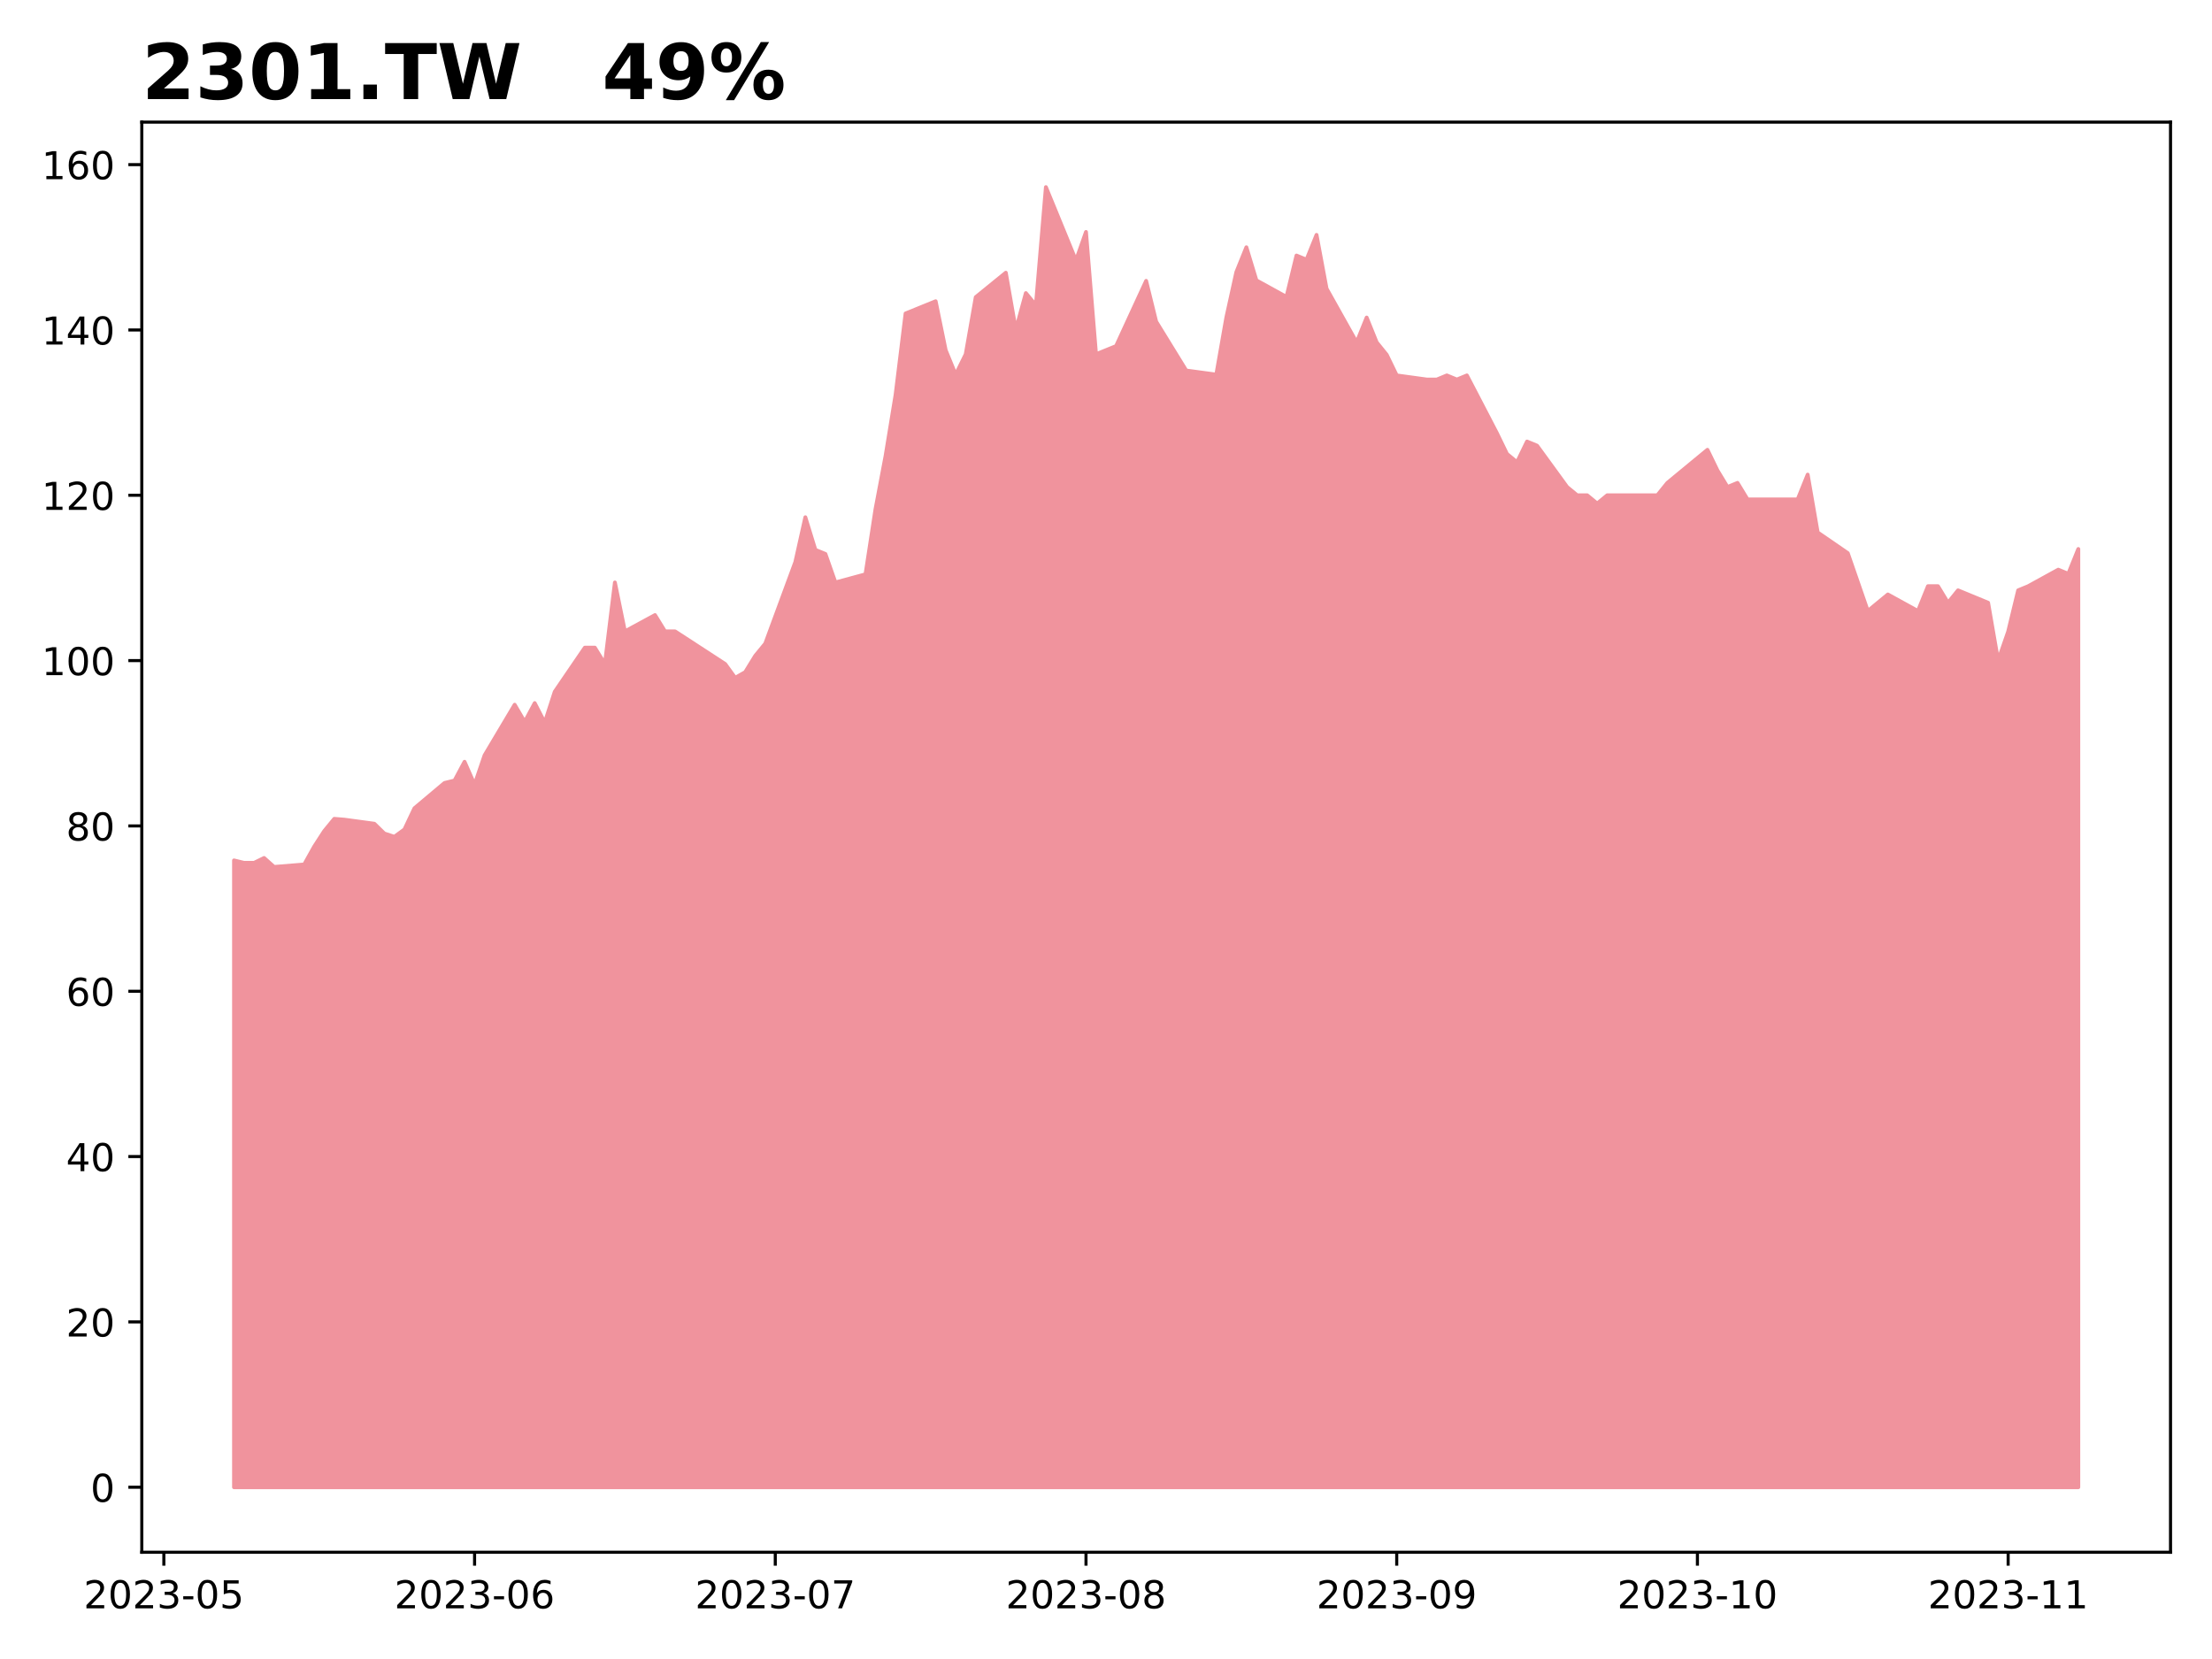
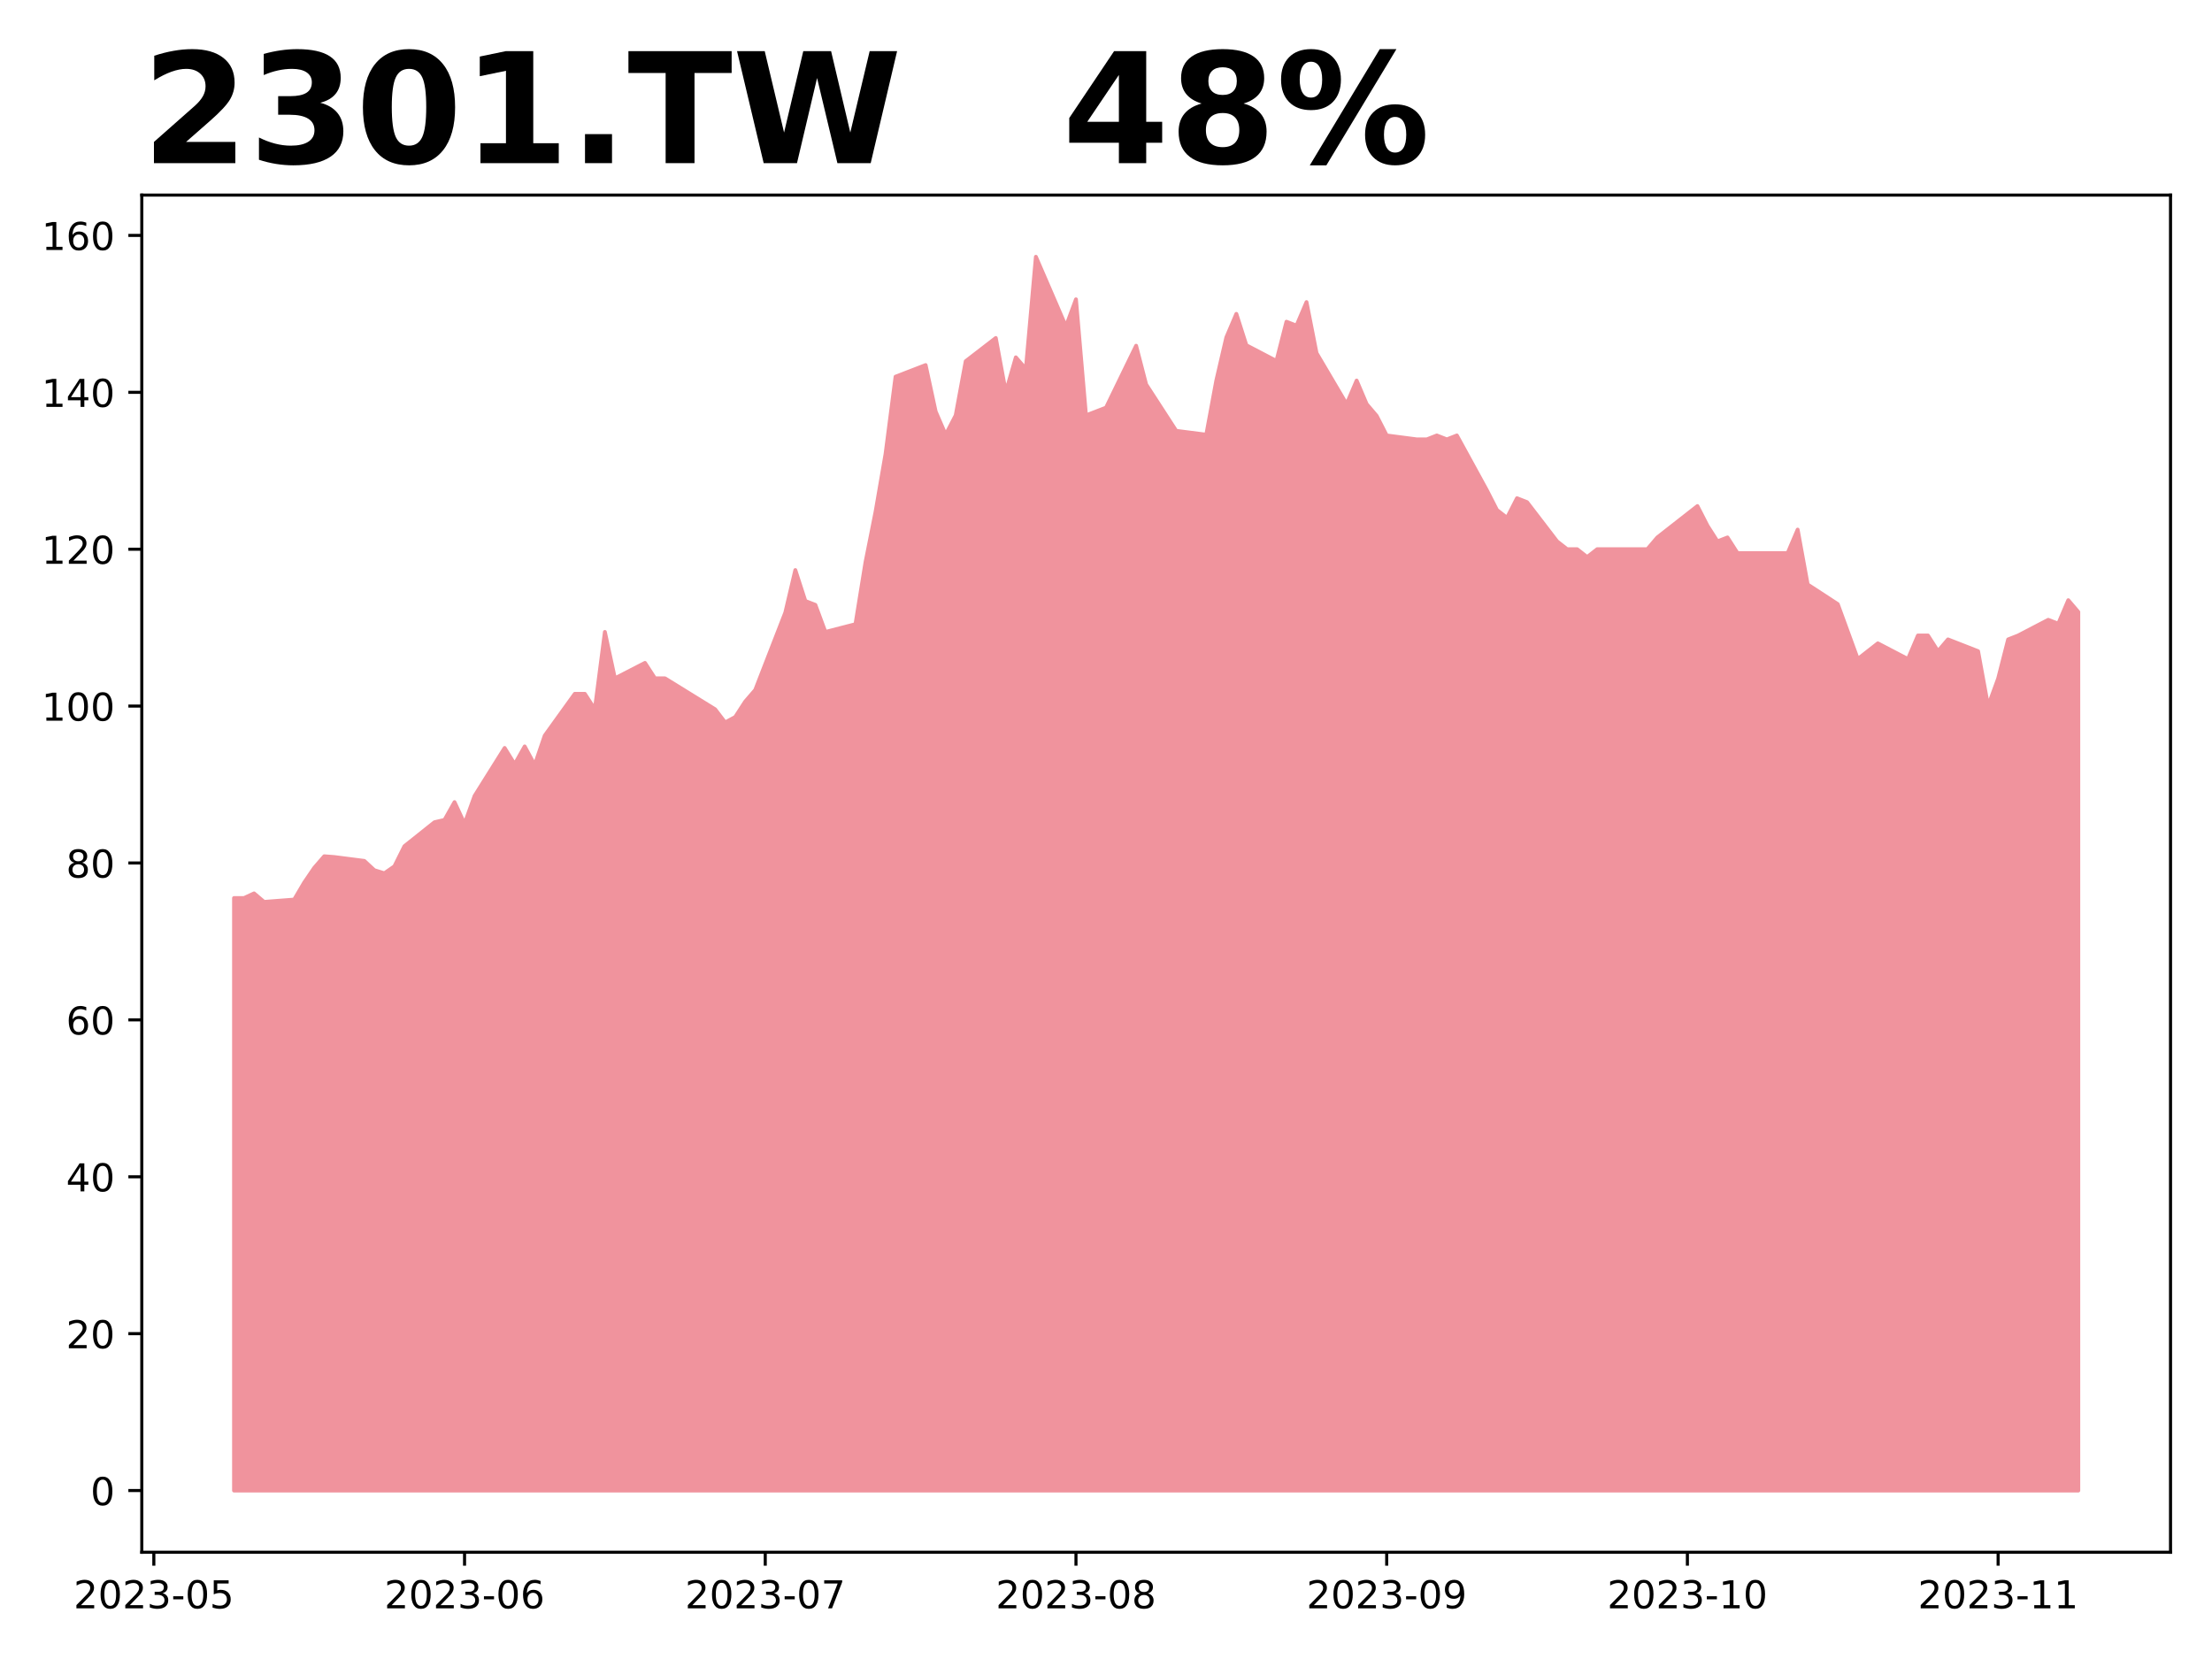
<svg xmlns="http://www.w3.org/2000/svg" xmlns:xlink="http://www.w3.org/1999/xlink" height="432pt" version="1.1" viewBox="0 0 576 432" width="576pt">
  <defs>
    <style type="text/css">
*{stroke-linecap:butt;stroke-linejoin:round;}
  </style>
  </defs>
  <g id="figure_1">
    <g id="patch_1">
      <path d="M 0 432  L 576 432  L 576 0  L 0 0  z " style="fill:#ffffff;" />
    </g>
    <g id="axes_1">
      <g id="patch_2">
-         <path d="M 36.925 404.2  L 565.2 404.2  L 565.2 31.8  L 36.925 31.8  z " style="fill:#ffffff;" />
+         <path d="M 36.925 404.2  L 565.2 404.2  L 565.2 50.8  L 36.925 50.8  z " style="fill:#ffffff;" />
      </g>
      <g id="PolyCollection_1">
        <defs>
-           <path d="M 60.938 -44.727  L 60.938 -207.951  L 63.548 -207.314  L 66.158 -207.314  L 68.768 -208.588  L 71.378 -206.253  L 79.208 -206.889  L 81.818 -211.559  L 84.428 -215.592  L 87.038 -218.776  L 89.648 -218.563  L 97.478 -217.502  L 100.088 -214.955  L 102.698 -214.106  L 105.308 -216.016  L 107.918 -221.535  L 115.749 -228.115  L 118.359 -228.752  L 120.969 -233.634  L 123.579 -227.69  L 126.189 -235.332  L 134.019 -248.491  L 136.629 -244.034  L 139.239 -248.916  L 141.849 -243.822  L 144.459 -251.887  L 152.289 -263.349  L 154.899 -263.349  L 157.51 -259.104  L 160.12 -280.329  L 162.73 -267.594  L 170.56 -271.839  L 173.17 -267.594  L 175.78 -267.594  L 188.83 -259.104  L 191.44 -255.496  L 194.05 -256.981  L 196.66 -261.227  L 199.27 -264.41  L 207.101 -285.636  L 209.711 -297.31  L 212.321 -288.82  L 214.931 -287.758  L 217.541 -280.329  L 225.371 -282.452  L 227.981 -299.432  L 230.591 -313.229  L 233.201 -329.148  L 235.811 -350.373  L 243.641 -353.557  L 246.251 -340.822  L 248.861 -334.454  L 251.471 -339.761  L 254.082 -354.618  L 261.912 -360.986  L 264.522 -346.128  L 267.132 -355.68  L 269.742 -352.496  L 272.352 -383.273  L 280.182 -364.17  L 282.792 -371.599  L 285.402 -339.761  L 290.622 -341.883  L 298.452 -358.863  L 301.062 -348.251  L 303.673 -344.006  L 306.283 -339.761  L 308.893 -335.516  L 316.723 -334.454  L 319.333 -349.312  L 321.943 -361.151  L 324.553 -367.609  L 327.163 -358.998  L 334.993 -354.693  L 337.603 -365.456  L 340.213 -364.38  L 342.823 -370.837  L 345.433 -356.846  L 353.264 -342.854  L 355.874 -349.312  L 358.484 -342.854  L 361.094 -339.626  L 363.704 -334.244  L 371.534 -333.168  L 374.144 -333.168  L 376.754 -334.244  L 379.364 -333.168  L 381.974 -334.244  L 389.804 -319.176  L 392.414 -313.795  L 395.024 -311.643  L 397.635 -317.024  L 400.245 -315.948  L 408.075 -305.185  L 410.685 -303.032  L 413.295 -303.032  L 415.905 -300.88  L 418.515 -303.032  L 426.345 -303.032  L 428.955 -303.032  L 431.565 -303.032  L 434.175 -306.261  L 444.615 -314.871  L 447.226 -309.49  L 449.836 -305.185  L 452.446 -306.261  L 455.056 -301.956  L 468.106 -301.956  L 470.716 -308.414  L 473.326 -293.346  L 481.156 -287.965  L 483.766 -280.431  L 486.376 -272.897  L 488.986 -275.049  L 491.596 -277.202  L 499.427 -272.897  L 502.037 -279.354  L 504.647 -279.354  L 507.257 -275.049  L 509.867 -278.278  L 517.697 -275.049  L 520.307 -259.982  L 522.917 -267.515  L 525.527 -278.278  L 528.137 -279.354  L 535.967 -283.659  L 538.577 -282.583  L 541.188 -289.041  L 541.188 -44.727  L 541.188 -44.727  L 538.577 -44.727  L 535.967 -44.727  L 528.137 -44.727  L 525.527 -44.727  L 522.917 -44.727  L 520.307 -44.727  L 517.697 -44.727  L 509.867 -44.727  L 507.257 -44.727  L 504.647 -44.727  L 502.037 -44.727  L 499.427 -44.727  L 491.596 -44.727  L 488.986 -44.727  L 486.376 -44.727  L 483.766 -44.727  L 481.156 -44.727  L 473.326 -44.727  L 470.716 -44.727  L 468.106 -44.727  L 455.056 -44.727  L 452.446 -44.727  L 449.836 -44.727  L 447.226 -44.727  L 444.615 -44.727  L 434.175 -44.727  L 431.565 -44.727  L 428.955 -44.727  L 426.345 -44.727  L 418.515 -44.727  L 415.905 -44.727  L 413.295 -44.727  L 410.685 -44.727  L 408.075 -44.727  L 400.245 -44.727  L 397.635 -44.727  L 395.024 -44.727  L 392.414 -44.727  L 389.804 -44.727  L 381.974 -44.727  L 379.364 -44.727  L 376.754 -44.727  L 374.144 -44.727  L 371.534 -44.727  L 363.704 -44.727  L 361.094 -44.727  L 358.484 -44.727  L 355.874 -44.727  L 353.264 -44.727  L 345.433 -44.727  L 342.823 -44.727  L 340.213 -44.727  L 337.603 -44.727  L 334.993 -44.727  L 327.163 -44.727  L 324.553 -44.727  L 321.943 -44.727  L 319.333 -44.727  L 316.723 -44.727  L 308.893 -44.727  L 306.283 -44.727  L 303.673 -44.727  L 301.062 -44.727  L 298.452 -44.727  L 290.622 -44.727  L 285.402 -44.727  L 282.792 -44.727  L 280.182 -44.727  L 272.352 -44.727  L 269.742 -44.727  L 267.132 -44.727  L 264.522 -44.727  L 261.912 -44.727  L 254.082 -44.727  L 251.471 -44.727  L 248.861 -44.727  L 246.251 -44.727  L 243.641 -44.727  L 235.811 -44.727  L 233.201 -44.727  L 230.591 -44.727  L 227.981 -44.727  L 225.371 -44.727  L 217.541 -44.727  L 214.931 -44.727  L 212.321 -44.727  L 209.711 -44.727  L 207.101 -44.727  L 199.27 -44.727  L 196.66 -44.727  L 194.05 -44.727  L 191.44 -44.727  L 188.83 -44.727  L 175.78 -44.727  L 173.17 -44.727  L 170.56 -44.727  L 162.73 -44.727  L 160.12 -44.727  L 157.51 -44.727  L 154.899 -44.727  L 152.289 -44.727  L 144.459 -44.727  L 141.849 -44.727  L 139.239 -44.727  L 136.629 -44.727  L 134.019 -44.727  L 126.189 -44.727  L 123.579 -44.727  L 120.969 -44.727  L 118.359 -44.727  L 115.749 -44.727  L 107.918 -44.727  L 105.308 -44.727  L 102.698 -44.727  L 100.088 -44.727  L 97.478 -44.727  L 89.648 -44.727  L 87.038 -44.727  L 84.428 -44.727  L 81.818 -44.727  L 79.208 -44.727  L 71.378 -44.727  L 68.768 -44.727  L 66.158 -44.727  L 63.548 -44.727  L 60.938 -44.727  z " id="m96071a8914" style="stroke:#f0939d;" />
+           <path d="M 60.938 -43.864  L 60.938 -198.155  L 63.548 -198.155  L 66.158 -199.364  L 68.768 -197.148  L 76.598 -197.752  L 79.208 -202.184  L 81.818 -206.011  L 84.428 -209.032  L 87.038 -208.831  L 94.868 -207.824  L 97.478 -205.406  L 100.088 -204.601  L 102.698 -206.414  L 105.308 -211.651  L 113.139 -217.895  L 115.749 -218.499  L 118.359 -223.132  L 120.969 -217.492  L 123.579 -224.743  L 131.409 -237.232  L 134.019 -233.002  L 136.629 -237.634  L 139.239 -232.8  L 141.849 -240.454  L 149.679 -251.331  L 152.289 -251.331  L 154.899 -247.303  L 157.51 -267.445  L 160.12 -255.36  L 167.95 -259.388  L 170.56 -255.36  L 173.17 -255.36  L 186.22 -247.303  L 188.83 -243.879  L 191.44 -245.289  L 194.05 -249.317  L 196.66 -252.338  L 204.49 -272.481  L 207.101 -283.559  L 209.711 -275.502  L 212.321 -274.495  L 214.931 -267.445  L 222.761 -269.46  L 225.371 -285.574  L 227.981 -298.666  L 230.591 -313.773  L 233.201 -333.915  L 241.031 -336.937  L 243.641 -324.851  L 246.251 -318.809  L 248.861 -323.844  L 251.471 -337.944  L 259.302 -343.987  L 261.912 -329.887  L 264.522 -338.951  L 267.132 -335.93  L 269.742 -365.136  L 277.572 -347.008  L 280.182 -354.058  L 282.792 -323.844  L 288.012 -325.859  L 295.842 -341.972  L 298.452 -331.901  L 301.062 -327.873  L 303.673 -323.844  L 306.283 -319.816  L 314.113 -318.809  L 316.723 -332.908  L 319.333 -344.143  L 321.943 -350.271  L 324.553 -342.101  L 332.383 -338.015  L 334.993 -348.229  L 337.603 -347.207  L 340.213 -353.336  L 342.823 -340.058  L 350.654 -326.78  L 353.264 -332.908  L 355.874 -326.78  L 358.484 -323.716  L 361.094 -318.609  L 368.924 -317.588  L 371.534 -317.588  L 374.144 -318.609  L 376.754 -317.588  L 379.364 -318.609  L 387.194 -304.31  L 389.804 -299.204  L 392.414 -297.161  L 395.024 -302.268  L 397.635 -301.246  L 405.465 -291.033  L 408.075 -288.99  L 410.685 -288.99  L 413.295 -286.947  L 415.905 -288.99  L 423.735 -288.99  L 426.345 -288.99  L 428.955 -288.99  L 431.565 -292.054  L 442.005 -300.225  L 444.615 -295.118  L 447.226 -291.033  L 449.836 -292.054  L 452.446 -287.969  L 465.496 -287.969  L 468.106 -294.097  L 470.716 -279.798  L 478.546 -274.691  L 481.156 -267.541  L 483.766 -260.392  L 486.376 -262.435  L 488.986 -264.477  L 496.817 -260.392  L 499.427 -266.52  L 502.037 -266.52  L 504.647 -262.435  L 507.257 -265.499  L 515.087 -262.435  L 517.697 -248.136  L 520.307 -255.285  L 522.917 -265.499  L 525.527 -266.52  L 533.357 -270.605  L 535.967 -269.584  L 538.577 -275.712  L 541.188 -272.648  L 541.188 -43.864  L 541.188 -43.864  L 538.577 -43.864  L 535.967 -43.864  L 533.357 -43.864  L 525.527 -43.864  L 522.917 -43.864  L 520.307 -43.864  L 517.697 -43.864  L 515.087 -43.864  L 507.257 -43.864  L 504.647 -43.864  L 502.037 -43.864  L 499.427 -43.864  L 496.817 -43.864  L 488.986 -43.864  L 486.376 -43.864  L 483.766 -43.864  L 481.156 -43.864  L 478.546 -43.864  L 470.716 -43.864  L 468.106 -43.864  L 465.496 -43.864  L 452.446 -43.864  L 449.836 -43.864  L 447.226 -43.864  L 444.615 -43.864  L 442.005 -43.864  L 431.565 -43.864  L 428.955 -43.864  L 426.345 -43.864  L 423.735 -43.864  L 415.905 -43.864  L 413.295 -43.864  L 410.685 -43.864  L 408.075 -43.864  L 405.465 -43.864  L 397.635 -43.864  L 395.024 -43.864  L 392.414 -43.864  L 389.804 -43.864  L 387.194 -43.864  L 379.364 -43.864  L 376.754 -43.864  L 374.144 -43.864  L 371.534 -43.864  L 368.924 -43.864  L 361.094 -43.864  L 358.484 -43.864  L 355.874 -43.864  L 353.264 -43.864  L 350.654 -43.864  L 342.823 -43.864  L 340.213 -43.864  L 337.603 -43.864  L 334.993 -43.864  L 332.383 -43.864  L 324.553 -43.864  L 321.943 -43.864  L 319.333 -43.864  L 316.723 -43.864  L 314.113 -43.864  L 306.283 -43.864  L 303.673 -43.864  L 301.062 -43.864  L 298.452 -43.864  L 295.842 -43.864  L 288.012 -43.864  L 282.792 -43.864  L 280.182 -43.864  L 277.572 -43.864  L 269.742 -43.864  L 267.132 -43.864  L 264.522 -43.864  L 261.912 -43.864  L 259.302 -43.864  L 251.471 -43.864  L 248.861 -43.864  L 246.251 -43.864  L 243.641 -43.864  L 241.031 -43.864  L 233.201 -43.864  L 230.591 -43.864  L 227.981 -43.864  L 225.371 -43.864  L 222.761 -43.864  L 214.931 -43.864  L 212.321 -43.864  L 209.711 -43.864  L 207.101 -43.864  L 204.49 -43.864  L 196.66 -43.864  L 194.05 -43.864  L 191.44 -43.864  L 188.83 -43.864  L 186.22 -43.864  L 173.17 -43.864  L 170.56 -43.864  L 167.95 -43.864  L 160.12 -43.864  L 157.51 -43.864  L 154.899 -43.864  L 152.289 -43.864  L 149.679 -43.864  L 141.849 -43.864  L 139.239 -43.864  L 136.629 -43.864  L 134.019 -43.864  L 131.409 -43.864  L 123.579 -43.864  L 120.969 -43.864  L 118.359 -43.864  L 115.749 -43.864  L 113.139 -43.864  L 105.308 -43.864  L 102.698 -43.864  L 100.088 -43.864  L 97.478 -43.864  L 94.868 -43.864  L 87.038 -43.864  L 84.428 -43.864  L 81.818 -43.864  L 79.208 -43.864  L 76.598 -43.864  L 68.768 -43.864  L 66.158 -43.864  L 63.548 -43.864  L 60.938 -43.864  z " id="m3dbd0bac08" style="stroke:#f0939d;" />
        </defs>
-         <g clip-path="url(#pb9f2e8c1b8)">
-           <use style="fill:#f0939d;stroke:#f0939d;" x="0" xlink:href="#m96071a8914" y="432" />
+         <g clip-path="url(#paa23aa091a)">
+           <use style="fill:#f0939d;stroke:#f0939d;" x="0" xlink:href="#m3dbd0bac08" y="432" />
        </g>
      </g>
      <g id="matplotlib.axis_1">
        <g id="xtick_1">
          <g id="line2d_1">
            <defs>
-               <path d="M 0 0  L 0 3.5  " id="md12494814a" style="stroke:#000000;stroke-width:0.8;" />
-             </defs>
-             <g>
-               <use style="stroke:#000000;stroke-width:0.8;" x="42.667" xlink:href="#md12494814a" y="404.2" />
+               <path d="M 0 0  L 0 3.5  " id="m2a87cc7921" style="stroke:#000000;stroke-width:0.8;" />
+             </defs>
+             <g>
+               <use style="stroke:#000000;stroke-width:0.8;" x="40.057" xlink:href="#m2a87cc7921" y="404.2" />
            </g>
          </g>
          <g id="text_1">
            <defs>
              <path d="M 19.188 8.297  L 53.609 8.297  L 53.609 0  L 7.328 0  L 7.328 8.297  Q 12.938 14.109 22.625 23.891  Q 32.328 33.688 34.812 36.531  Q 39.547 41.844 41.422 45.531  Q 43.312 49.219 43.312 52.781  Q 43.312 58.594 39.234 62.25  Q 35.156 65.922 28.609 65.922  Q 23.969 65.922 18.812 64.312  Q 13.672 62.703 7.812 59.422  L 7.812 69.391  Q 13.766 71.781 18.938 73  Q 24.125 74.219 28.422 74.219  Q 39.75 74.219 46.484 68.547  Q 53.219 62.891 53.219 53.422  Q 53.219 48.922 51.531 44.891  Q 49.859 40.875 45.406 35.406  Q 44.188 33.984 37.641 27.219  Q 31.109 20.453 19.188 8.297  z " id="DejaVuSans-50" />
              <path d="M 31.781 66.406  Q 24.172 66.406 20.328 58.906  Q 16.5 51.422 16.5 36.375  Q 16.5 21.391 20.328 13.891  Q 24.172 6.391 31.781 6.391  Q 39.453 6.391 43.281 13.891  Q 47.125 21.391 47.125 36.375  Q 47.125 51.422 43.281 58.906  Q 39.453 66.406 31.781 66.406  z M 31.781 74.219  Q 44.047 74.219 50.516 64.516  Q 56.984 54.828 56.984 36.375  Q 56.984 17.969 50.516 8.266  Q 44.047 -1.422 31.781 -1.422  Q 19.531 -1.422 13.062 8.266  Q 6.594 17.969 6.594 36.375  Q 6.594 54.828 13.062 64.516  Q 19.531 74.219 31.781 74.219  z " id="DejaVuSans-48" />
              <path d="M 40.578 39.312  Q 47.656 37.797 51.625 33  Q 55.609 28.219 55.609 21.188  Q 55.609 10.406 48.188 4.484  Q 40.766 -1.422 27.094 -1.422  Q 22.516 -1.422 17.656 -0.516  Q 12.797 0.391 7.625 2.203  L 7.625 11.719  Q 11.719 9.328 16.594 8.109  Q 21.484 6.891 26.812 6.891  Q 36.078 6.891 40.938 10.547  Q 45.797 14.203 45.797 21.188  Q 45.797 27.641 41.281 31.266  Q 36.766 34.906 28.719 34.906  L 20.219 34.906  L 20.219 43.016  L 29.109 43.016  Q 36.375 43.016 40.234 45.922  Q 44.094 48.828 44.094 54.297  Q 44.094 59.906 40.109 62.906  Q 36.141 65.922 28.719 65.922  Q 24.656 65.922 20.016 65.031  Q 15.375 64.156 9.812 62.312  L 9.812 71.094  Q 15.438 72.656 20.344 73.438  Q 25.25 74.219 29.594 74.219  Q 40.828 74.219 47.359 69.109  Q 53.906 64.016 53.906 55.328  Q 53.906 49.266 50.438 45.094  Q 46.969 40.922 40.578 39.312  z " id="DejaVuSans-51" />
              <path d="M 4.891 31.391  L 31.203 31.391  L 31.203 23.391  L 4.891 23.391  z " id="DejaVuSans-45" />
              <path d="M 10.797 72.906  L 49.516 72.906  L 49.516 64.594  L 19.828 64.594  L 19.828 46.734  Q 21.969 47.469 24.109 47.828  Q 26.266 48.188 28.422 48.188  Q 40.625 48.188 47.75 41.5  Q 54.891 34.812 54.891 23.391  Q 54.891 11.625 47.562 5.094  Q 40.234 -1.422 26.906 -1.422  Q 22.312 -1.422 17.547 -0.641  Q 12.797 0.141 7.719 1.703  L 7.719 11.625  Q 12.109 9.234 16.797 8.062  Q 21.484 6.891 26.703 6.891  Q 35.156 6.891 40.078 11.328  Q 45.016 15.766 45.016 23.391  Q 45.016 31 40.078 35.438  Q 35.156 39.891 26.703 39.891  Q 22.75 39.891 18.812 39.016  Q 14.891 38.141 10.797 36.281  z " id="DejaVuSans-53" />
            </defs>
-             <g transform="translate(21.77571 418.7984)scale(0.1 -0.1)">
+             <g transform="translate(19.16566 418.7984)scale(0.1 -0.1)">
              <use xlink:href="#DejaVuSans-50" />
              <use x="63.623" xlink:href="#DejaVuSans-48" />
              <use x="127.246" xlink:href="#DejaVuSans-50" />
              <use x="190.869" xlink:href="#DejaVuSans-51" />
              <use x="254.492" xlink:href="#DejaVuSans-45" />
              <use x="290.576" xlink:href="#DejaVuSans-48" />
              <use x="354.199" xlink:href="#DejaVuSans-53" />
            </g>
          </g>
        </g>
        <g id="xtick_2">
          <g id="line2d_2">
            <g>
-               <use style="stroke:#000000;stroke-width:0.8;" x="123.579" xlink:href="#md12494814a" y="404.2" />
+               <use style="stroke:#000000;stroke-width:0.8;" x="120.969" xlink:href="#m2a87cc7921" y="404.2" />
            </g>
          </g>
          <g id="text_2">
            <defs>
              <path d="M 33.016 40.375  Q 26.375 40.375 22.484 35.828  Q 18.609 31.297 18.609 23.391  Q 18.609 15.531 22.484 10.953  Q 26.375 6.391 33.016 6.391  Q 39.656 6.391 43.531 10.953  Q 47.406 15.531 47.406 23.391  Q 47.406 31.297 43.531 35.828  Q 39.656 40.375 33.016 40.375  z M 52.594 71.297  L 52.594 62.312  Q 48.875 64.062 45.094 64.984  Q 41.312 65.922 37.594 65.922  Q 27.828 65.922 22.672 59.328  Q 17.531 52.734 16.797 39.406  Q 19.672 43.656 24.016 45.922  Q 28.375 48.188 33.594 48.188  Q 44.578 48.188 50.953 41.516  Q 57.328 34.859 57.328 23.391  Q 57.328 12.156 50.688 5.359  Q 44.047 -1.422 33.016 -1.422  Q 20.359 -1.422 13.672 8.266  Q 6.984 17.969 6.984 36.375  Q 6.984 53.656 15.188 63.938  Q 23.391 74.219 37.203 74.219  Q 40.922 74.219 44.703 73.484  Q 48.484 72.75 52.594 71.297  z " id="DejaVuSans-54" />
            </defs>
-             <g transform="translate(102.6874 418.7984)scale(0.1 -0.1)">
+             <g transform="translate(100.0773 418.7984)scale(0.1 -0.1)">
              <use xlink:href="#DejaVuSans-50" />
              <use x="63.623" xlink:href="#DejaVuSans-48" />
              <use x="127.246" xlink:href="#DejaVuSans-50" />
              <use x="190.869" xlink:href="#DejaVuSans-51" />
              <use x="254.492" xlink:href="#DejaVuSans-45" />
              <use x="290.576" xlink:href="#DejaVuSans-48" />
              <use x="354.199" xlink:href="#DejaVuSans-54" />
            </g>
          </g>
        </g>
        <g id="xtick_3">
          <g id="line2d_3">
            <g>
-               <use style="stroke:#000000;stroke-width:0.8;" x="201.88" xlink:href="#md12494814a" y="404.2" />
+               <use style="stroke:#000000;stroke-width:0.8;" x="199.27" xlink:href="#m2a87cc7921" y="404.2" />
            </g>
          </g>
          <g id="text_3">
            <defs>
              <path d="M 8.203 72.906  L 55.078 72.906  L 55.078 68.703  L 28.609 0  L 18.312 0  L 43.219 64.594  L 8.203 64.594  z " id="DejaVuSans-55" />
            </defs>
-             <g transform="translate(180.989 418.7984)scale(0.1 -0.1)">
+             <g transform="translate(178.379 418.7984)scale(0.1 -0.1)">
              <use xlink:href="#DejaVuSans-50" />
              <use x="63.623" xlink:href="#DejaVuSans-48" />
              <use x="127.246" xlink:href="#DejaVuSans-50" />
              <use x="190.869" xlink:href="#DejaVuSans-51" />
              <use x="254.492" xlink:href="#DejaVuSans-45" />
              <use x="290.576" xlink:href="#DejaVuSans-48" />
              <use x="354.199" xlink:href="#DejaVuSans-55" />
            </g>
          </g>
        </g>
        <g id="xtick_4">
          <g id="line2d_4">
            <g>
-               <use style="stroke:#000000;stroke-width:0.8;" x="282.792" xlink:href="#md12494814a" y="404.2" />
+               <use style="stroke:#000000;stroke-width:0.8;" x="280.182" xlink:href="#m2a87cc7921" y="404.2" />
            </g>
          </g>
          <g id="text_4">
            <defs>
              <path d="M 31.781 34.625  Q 24.75 34.625 20.719 30.859  Q 16.703 27.094 16.703 20.516  Q 16.703 13.922 20.719 10.156  Q 24.75 6.391 31.781 6.391  Q 38.812 6.391 42.859 10.172  Q 46.922 13.969 46.922 20.516  Q 46.922 27.094 42.891 30.859  Q 38.875 34.625 31.781 34.625  z M 21.922 38.812  Q 15.578 40.375 12.031 44.719  Q 8.5 49.078 8.5 55.328  Q 8.5 64.062 14.719 69.141  Q 20.953 74.219 31.781 74.219  Q 42.672 74.219 48.875 69.141  Q 55.078 64.062 55.078 55.328  Q 55.078 49.078 51.531 44.719  Q 48 40.375 41.703 38.812  Q 48.828 37.156 52.797 32.312  Q 56.781 27.484 56.781 20.516  Q 56.781 9.906 50.312 4.234  Q 43.844 -1.422 31.781 -1.422  Q 19.734 -1.422 13.25 4.234  Q 6.781 9.906 6.781 20.516  Q 6.781 27.484 10.781 32.312  Q 14.797 37.156 21.922 38.812  z M 18.312 54.391  Q 18.312 48.734 21.844 45.562  Q 25.391 42.391 31.781 42.391  Q 38.141 42.391 41.719 45.562  Q 45.312 48.734 45.312 54.391  Q 45.312 60.062 41.719 63.234  Q 38.141 66.406 31.781 66.406  Q 25.391 66.406 21.844 63.234  Q 18.312 60.062 18.312 54.391  z " id="DejaVuSans-56" />
            </defs>
-             <g transform="translate(261.9007 418.7984)scale(0.1 -0.1)">
+             <g transform="translate(259.2907 418.7984)scale(0.1 -0.1)">
              <use xlink:href="#DejaVuSans-50" />
              <use x="63.623" xlink:href="#DejaVuSans-48" />
              <use x="127.246" xlink:href="#DejaVuSans-50" />
              <use x="190.869" xlink:href="#DejaVuSans-51" />
              <use x="254.492" xlink:href="#DejaVuSans-45" />
              <use x="290.576" xlink:href="#DejaVuSans-48" />
              <use x="354.199" xlink:href="#DejaVuSans-56" />
            </g>
          </g>
        </g>
        <g id="xtick_5">
          <g id="line2d_5">
            <g>
-               <use style="stroke:#000000;stroke-width:0.8;" x="363.704" xlink:href="#md12494814a" y="404.2" />
+               <use style="stroke:#000000;stroke-width:0.8;" x="361.094" xlink:href="#m2a87cc7921" y="404.2" />
            </g>
          </g>
          <g id="text_5">
            <defs>
              <path d="M 10.984 1.516  L 10.984 10.5  Q 14.703 8.734 18.5 7.812  Q 22.312 6.891 25.984 6.891  Q 35.75 6.891 40.891 13.453  Q 46.047 20.016 46.781 33.406  Q 43.953 29.203 39.594 26.953  Q 35.25 24.703 29.984 24.703  Q 19.047 24.703 12.672 31.312  Q 6.297 37.938 6.297 49.422  Q 6.297 60.641 12.938 67.422  Q 19.578 74.219 30.609 74.219  Q 43.266 74.219 49.922 64.516  Q 56.594 54.828 56.594 36.375  Q 56.594 19.141 48.406 8.859  Q 40.234 -1.422 26.422 -1.422  Q 22.703 -1.422 18.891 -0.688  Q 15.094 0.047 10.984 1.516  z M 30.609 32.422  Q 37.25 32.422 41.125 36.953  Q 45.016 41.5 45.016 49.422  Q 45.016 57.281 41.125 61.844  Q 37.25 66.406 30.609 66.406  Q 23.969 66.406 20.094 61.844  Q 16.219 57.281 16.219 49.422  Q 16.219 41.5 20.094 36.953  Q 23.969 32.422 30.609 32.422  z " id="DejaVuSans-57" />
            </defs>
-             <g transform="translate(342.8124 418.7984)scale(0.1 -0.1)">
+             <g transform="translate(340.2023 418.7984)scale(0.1 -0.1)">
              <use xlink:href="#DejaVuSans-50" />
              <use x="63.623" xlink:href="#DejaVuSans-48" />
              <use x="127.246" xlink:href="#DejaVuSans-50" />
              <use x="190.869" xlink:href="#DejaVuSans-51" />
              <use x="254.492" xlink:href="#DejaVuSans-45" />
              <use x="290.576" xlink:href="#DejaVuSans-48" />
              <use x="354.199" xlink:href="#DejaVuSans-57" />
            </g>
          </g>
        </g>
        <g id="xtick_6">
          <g id="line2d_6">
            <g>
-               <use style="stroke:#000000;stroke-width:0.8;" x="442.005" xlink:href="#md12494814a" y="404.2" />
+               <use style="stroke:#000000;stroke-width:0.8;" x="439.395" xlink:href="#m2a87cc7921" y="404.2" />
            </g>
          </g>
          <g id="text_6">
            <defs>
              <path d="M 12.406 8.297  L 28.516 8.297  L 28.516 63.922  L 10.984 60.406  L 10.984 69.391  L 28.422 72.906  L 38.281 72.906  L 38.281 8.297  L 54.391 8.297  L 54.391 0  L 12.406 0  z " id="DejaVuSans-49" />
            </defs>
-             <g transform="translate(421.114 418.7984)scale(0.1 -0.1)">
+             <g transform="translate(418.504 418.7984)scale(0.1 -0.1)">
              <use xlink:href="#DejaVuSans-50" />
              <use x="63.623" xlink:href="#DejaVuSans-48" />
              <use x="127.246" xlink:href="#DejaVuSans-50" />
              <use x="190.869" xlink:href="#DejaVuSans-51" />
              <use x="254.492" xlink:href="#DejaVuSans-45" />
              <use x="290.576" xlink:href="#DejaVuSans-49" />
              <use x="354.199" xlink:href="#DejaVuSans-48" />
            </g>
          </g>
        </g>
        <g id="xtick_7">
          <g id="line2d_7">
            <g>
-               <use style="stroke:#000000;stroke-width:0.8;" x="522.917" xlink:href="#md12494814a" y="404.2" />
+               <use style="stroke:#000000;stroke-width:0.8;" x="520.307" xlink:href="#m2a87cc7921" y="404.2" />
            </g>
          </g>
          <g id="text_7">
-             <g transform="translate(502.0257 418.7984)scale(0.1 -0.1)">
+             <g transform="translate(499.4157 418.7984)scale(0.1 -0.1)">
              <use xlink:href="#DejaVuSans-50" />
              <use x="63.623" xlink:href="#DejaVuSans-48" />
              <use x="127.246" xlink:href="#DejaVuSans-50" />
              <use x="190.869" xlink:href="#DejaVuSans-51" />
              <use x="254.492" xlink:href="#DejaVuSans-45" />
              <use x="290.576" xlink:href="#DejaVuSans-49" />
              <use x="354.199" xlink:href="#DejaVuSans-49" />
            </g>
          </g>
        </g>
      </g>
      <g id="matplotlib.axis_2">
        <g id="ytick_1">
          <g id="line2d_8">
            <defs>
-               <path d="M 0 0  L -3.5 0  " id="m9fb7df4d18" style="stroke:#000000;stroke-width:0.8;" />
-             </defs>
-             <g>
-               <use style="stroke:#000000;stroke-width:0.8;" x="36.925" xlink:href="#m9fb7df4d18" y="387.273" />
+               <path d="M 0 0  L -3.5 0  " id="m6cfadac8cd" style="stroke:#000000;stroke-width:0.8;" />
+             </defs>
+             <g>
+               <use style="stroke:#000000;stroke-width:0.8;" x="36.925" xlink:href="#m6cfadac8cd" y="388.136" />
            </g>
          </g>
          <g id="text_8">
-             <g transform="translate(23.5625 391.0719)scale(0.1 -0.1)">
+             <g transform="translate(23.5625 391.9356)scale(0.1 -0.1)">
              <use xlink:href="#DejaVuSans-48" />
            </g>
          </g>
        </g>
        <g id="ytick_2">
          <g id="line2d_9">
            <g>
-               <use style="stroke:#000000;stroke-width:0.8;" x="36.925" xlink:href="#m9fb7df4d18" y="344.222" />
+               <use style="stroke:#000000;stroke-width:0.8;" x="36.925" xlink:href="#m6cfadac8cd" y="347.282" />
            </g>
          </g>
          <g id="text_9">
-             <g transform="translate(17.2 348.0211)scale(0.1 -0.1)">
+             <g transform="translate(17.2 351.0812)scale(0.1 -0.1)">
              <use xlink:href="#DejaVuSans-50" />
              <use x="63.623" xlink:href="#DejaVuSans-48" />
            </g>
          </g>
        </g>
        <g id="ytick_3">
          <g id="line2d_10">
            <g>
-               <use style="stroke:#000000;stroke-width:0.8;" x="36.925" xlink:href="#m9fb7df4d18" y="301.171" />
+               <use style="stroke:#000000;stroke-width:0.8;" x="36.925" xlink:href="#m6cfadac8cd" y="306.428" />
            </g>
          </g>
          <g id="text_10">
            <defs>
              <path d="M 37.797 64.312  L 12.891 25.391  L 37.797 25.391  z M 35.203 72.906  L 47.609 72.906  L 47.609 25.391  L 58.016 25.391  L 58.016 17.188  L 47.609 17.188  L 47.609 0  L 37.797 0  L 37.797 17.188  L 4.891 17.188  L 4.891 26.703  z " id="DejaVuSans-52" />
            </defs>
-             <g transform="translate(17.2 304.9702)scale(0.1 -0.1)">
+             <g transform="translate(17.2 310.2268)scale(0.1 -0.1)">
              <use xlink:href="#DejaVuSans-52" />
              <use x="63.623" xlink:href="#DejaVuSans-48" />
            </g>
          </g>
        </g>
        <g id="ytick_4">
          <g id="line2d_11">
            <g>
-               <use style="stroke:#000000;stroke-width:0.8;" x="36.925" xlink:href="#m9fb7df4d18" y="258.12" />
+               <use style="stroke:#000000;stroke-width:0.8;" x="36.925" xlink:href="#m6cfadac8cd" y="265.573" />
            </g>
          </g>
          <g id="text_11">
-             <g transform="translate(17.2 261.9194)scale(0.1 -0.1)">
+             <g transform="translate(17.2 269.3724)scale(0.1 -0.1)">
              <use xlink:href="#DejaVuSans-54" />
              <use x="63.623" xlink:href="#DejaVuSans-48" />
            </g>
          </g>
        </g>
        <g id="ytick_5">
          <g id="line2d_12">
            <g>
-               <use style="stroke:#000000;stroke-width:0.8;" x="36.925" xlink:href="#m9fb7df4d18" y="215.069" />
+               <use style="stroke:#000000;stroke-width:0.8;" x="36.925" xlink:href="#m6cfadac8cd" y="224.719" />
            </g>
          </g>
          <g id="text_12">
-             <g transform="translate(17.2 218.8685)scale(0.1 -0.1)">
+             <g transform="translate(17.2 228.5181)scale(0.1 -0.1)">
              <use xlink:href="#DejaVuSans-56" />
              <use x="63.623" xlink:href="#DejaVuSans-48" />
            </g>
          </g>
        </g>
        <g id="ytick_6">
          <g id="line2d_13">
            <g>
-               <use style="stroke:#000000;stroke-width:0.8;" x="36.925" xlink:href="#m9fb7df4d18" y="172.018" />
+               <use style="stroke:#000000;stroke-width:0.8;" x="36.925" xlink:href="#m6cfadac8cd" y="183.864" />
            </g>
          </g>
          <g id="text_13">
-             <g transform="translate(10.8375 175.8177)scale(0.1 -0.1)">
+             <g transform="translate(10.8375 187.6637)scale(0.1 -0.1)">
              <use xlink:href="#DejaVuSans-49" />
              <use x="63.623" xlink:href="#DejaVuSans-48" />
              <use x="127.246" xlink:href="#DejaVuSans-48" />
            </g>
          </g>
        </g>
        <g id="ytick_7">
          <g id="line2d_14">
            <g>
-               <use style="stroke:#000000;stroke-width:0.8;" x="36.925" xlink:href="#m9fb7df4d18" y="128.968" />
+               <use style="stroke:#000000;stroke-width:0.8;" x="36.925" xlink:href="#m6cfadac8cd" y="143.01" />
            </g>
          </g>
          <g id="text_14">
-             <g transform="translate(10.8375 132.7668)scale(0.1 -0.1)">
+             <g transform="translate(10.8375 146.8093)scale(0.1 -0.1)">
              <use xlink:href="#DejaVuSans-49" />
              <use x="63.623" xlink:href="#DejaVuSans-50" />
              <use x="127.246" xlink:href="#DejaVuSans-48" />
            </g>
          </g>
        </g>
        <g id="ytick_8">
          <g id="line2d_15">
            <g>
-               <use style="stroke:#000000;stroke-width:0.8;" x="36.925" xlink:href="#m9fb7df4d18" y="85.917" />
+               <use style="stroke:#000000;stroke-width:0.8;" x="36.925" xlink:href="#m6cfadac8cd" y="102.156" />
            </g>
          </g>
          <g id="text_15">
-             <g transform="translate(10.8375 89.71599)scale(0.1 -0.1)">
+             <g transform="translate(10.8375 105.9549)scale(0.1 -0.1)">
              <use xlink:href="#DejaVuSans-49" />
              <use x="63.623" xlink:href="#DejaVuSans-52" />
              <use x="127.246" xlink:href="#DejaVuSans-48" />
            </g>
          </g>
        </g>
        <g id="ytick_9">
          <g id="line2d_16">
            <g>
-               <use style="stroke:#000000;stroke-width:0.8;" x="36.925" xlink:href="#m9fb7df4d18" y="42.866" />
+               <use style="stroke:#000000;stroke-width:0.8;" x="36.925" xlink:href="#m6cfadac8cd" y="61.301" />
            </g>
          </g>
          <g id="text_16">
-             <g transform="translate(10.8375 46.66513)scale(0.1 -0.1)">
+             <g transform="translate(10.8375 65.10055)scale(0.1 -0.1)">
              <use xlink:href="#DejaVuSans-49" />
              <use x="63.623" xlink:href="#DejaVuSans-54" />
              <use x="127.246" xlink:href="#DejaVuSans-48" />
            </g>
          </g>
        </g>
      </g>
      <g id="patch_3">
-         <path d="M 36.925 404.2  L 36.925 31.8  " style="fill:none;stroke:#000000;stroke-linecap:square;stroke-linejoin:miter;stroke-width:0.8;" />
+         <path d="M 36.925 404.2  L 36.925 50.8  " style="fill:none;stroke:#000000;stroke-linecap:square;stroke-linejoin:miter;stroke-width:0.8;" />
      </g>
      <g id="patch_4">
-         <path d="M 565.2 404.2  L 565.2 31.8  " style="fill:none;stroke:#000000;stroke-linecap:square;stroke-linejoin:miter;stroke-width:0.8;" />
+         <path d="M 565.2 404.2  L 565.2 50.8  " style="fill:none;stroke:#000000;stroke-linecap:square;stroke-linejoin:miter;stroke-width:0.8;" />
      </g>
      <g id="patch_5">
        <path d="M 36.925 404.2  L 565.2 404.2  " style="fill:none;stroke:#000000;stroke-linecap:square;stroke-linejoin:miter;stroke-width:0.8;" />
      </g>
      <g id="patch_6">
-         <path d="M 36.925 31.8  L 565.2 31.8  " style="fill:none;stroke:#000000;stroke-linecap:square;stroke-linejoin:miter;stroke-width:0.8;" />
+         <path d="M 36.925 50.8  L 565.2 50.8  " style="fill:none;stroke:#000000;stroke-linecap:square;stroke-linejoin:miter;stroke-width:0.8;" />
      </g>
      <g id="text_17">
        <defs>
          <path d="M 28.812 13.812  L 60.891 13.812  L 60.891 0  L 7.906 0  L 7.906 13.812  L 34.516 37.312  Q 38.094 40.531 39.797 43.609  Q 41.5 46.688 41.5 50  Q 41.5 55.125 38.062 58.25  Q 34.625 61.375 28.906 61.375  Q 24.516 61.375 19.281 59.5  Q 14.062 57.625 8.109 53.906  L 8.109 69.922  Q 14.453 72.016 20.656 73.109  Q 26.859 74.219 32.812 74.219  Q 45.906 74.219 53.156 68.453  Q 60.406 62.703 60.406 52.391  Q 60.406 46.438 57.328 41.281  Q 54.25 36.141 44.391 27.484  z " id="DejaVuSans-Bold-50" />
          <path d="M 46.578 39.312  Q 53.953 37.406 57.781 32.688  Q 61.625 27.984 61.625 20.703  Q 61.625 9.859 53.312 4.219  Q 45.016 -1.422 29.109 -1.422  Q 23.484 -1.422 17.844 -0.516  Q 12.203 0.391 6.688 2.203  L 6.688 16.703  Q 11.969 14.062 17.156 12.719  Q 22.359 11.375 27.391 11.375  Q 34.859 11.375 38.844 13.953  Q 42.828 16.547 42.828 21.391  Q 42.828 26.375 38.75 28.938  Q 34.672 31.5 26.703 31.5  L 19.188 31.5  L 19.188 43.609  L 27.094 43.609  Q 34.188 43.609 37.641 45.828  Q 41.109 48.047 41.109 52.594  Q 41.109 56.781 37.734 59.078  Q 34.375 61.375 28.219 61.375  Q 23.688 61.375 19.047 60.344  Q 14.406 59.328 9.812 57.328  L 9.812 71.094  Q 15.375 72.656 20.844 73.438  Q 26.312 74.219 31.594 74.219  Q 45.797 74.219 52.844 69.547  Q 59.906 64.891 59.906 55.516  Q 59.906 49.125 56.531 45.047  Q 53.172 40.969 46.578 39.312  z " id="DejaVuSans-Bold-51" />
          <path d="M 46 36.531  Q 46 50.203 43.438 55.781  Q 40.875 61.375 34.812 61.375  Q 28.766 61.375 26.172 55.781  Q 23.578 50.203 23.578 36.531  Q 23.578 22.703 26.172 17.031  Q 28.766 11.375 34.812 11.375  Q 40.828 11.375 43.406 17.031  Q 46 22.703 46 36.531  z M 64.797 36.375  Q 64.797 18.266 56.984 8.422  Q 49.172 -1.422 34.812 -1.422  Q 20.406 -1.422 12.594 8.422  Q 4.781 18.266 4.781 36.375  Q 4.781 54.547 12.594 64.375  Q 20.406 74.219 34.812 74.219  Q 49.172 74.219 56.984 64.375  Q 64.797 54.547 64.797 36.375  z " id="DejaVuSans-Bold-48" />
          <path d="M 11.719 12.984  L 28.328 12.984  L 28.328 60.109  L 11.281 56.594  L 11.281 69.391  L 28.219 72.906  L 46.094 72.906  L 46.094 12.984  L 62.703 12.984  L 62.703 0  L 11.719 0  z " id="DejaVuSans-Bold-49" />
          <path d="M 10.203 18.891  L 27.781 18.891  L 27.781 0  L 10.203 0  z " id="DejaVuSans-Bold-46" />
          <path d="M 0.484 72.906  L 67.672 72.906  L 67.672 58.688  L 43.5 58.688  L 43.5 0  L 24.703 0  L 24.703 58.688  L 0.484 58.688  z " id="DejaVuSans-Bold-84" />
          <path d="M 2.984 72.906  L 21 72.906  L 33.594 19.922  L 46.094 72.906  L 64.203 72.906  L 76.703 19.922  L 89.312 72.906  L 107.172 72.906  L 89.984 0  L 68.312 0  L 55.078 55.422  L 42 0  L 20.312 0  z " id="DejaVuSans-Bold-87" />
          <path id="DejaVuSans-Bold-32" />
          <path d="M 36.812 57.422  L 16.219 26.906  L 36.812 26.906  z M 33.688 72.906  L 54.594 72.906  L 54.594 26.906  L 64.984 26.906  L 64.984 13.281  L 54.594 13.281  L 54.594 0  L 36.812 0  L 36.812 13.281  L 4.5 13.281  L 4.5 29.391  z " id="DejaVuSans-Bold-52" />
-           <path d="M 10.016 1.609  L 10.016 15.094  Q 14.5 12.984 18.594 11.938  Q 22.703 10.891 26.703 10.891  Q 35.109 10.891 39.797 15.547  Q 44.484 20.219 45.312 29.391  Q 42 26.953 38.234 25.734  Q 34.469 24.516 30.078 24.516  Q 18.891 24.516 12.031 31.031  Q 5.172 37.547 5.172 48.188  Q 5.172 59.969 12.812 67.047  Q 20.453 74.125 33.297 74.125  Q 47.562 74.125 55.375 64.5  Q 63.188 54.891 63.188 37.312  Q 63.188 19.234 54.047 8.906  Q 44.922 -1.422 29 -1.422  Q 23.875 -1.422 19.188 -0.656  Q 14.5 0.094 10.016 1.609  z M 33.203 36.719  Q 38.141 36.719 40.625 39.906  Q 43.109 43.109 43.109 49.516  Q 43.109 55.859 40.625 59.078  Q 38.141 62.312 33.203 62.312  Q 28.266 62.312 25.781 59.078  Q 23.297 55.859 23.297 49.516  Q 23.297 43.109 25.781 39.906  Q 28.266 36.719 33.203 36.719  z " id="DejaVuSans-Bold-57" />
+           <path d="M 34.812 32.625  Q 29.547 32.625 26.703 29.734  Q 23.875 26.859 23.875 21.484  Q 23.875 16.109 26.703 13.25  Q 29.547 10.406 34.812 10.406  Q 40.047 10.406 42.828 13.25  Q 45.609 16.109 45.609 21.484  Q 45.609 26.906 42.828 29.766  Q 40.047 32.625 34.812 32.625  z M 21.094 38.812  Q 14.453 40.828 11.078 44.969  Q 7.719 49.125 7.719 55.328  Q 7.719 64.547 14.594 69.375  Q 21.484 74.219 34.812 74.219  Q 48.047 74.219 54.922 69.406  Q 61.812 64.594 61.812 55.328  Q 61.812 49.125 58.422 44.969  Q 55.031 40.828 48.391 38.812  Q 55.812 36.766 59.594 32.156  Q 63.375 27.547 63.375 20.516  Q 63.375 9.672 56.172 4.125  Q 48.969 -1.422 34.812 -1.422  Q 20.609 -1.422 13.359 4.125  Q 6.109 9.672 6.109 20.516  Q 6.109 27.547 9.891 32.156  Q 13.672 36.766 21.094 38.812  z M 25.484 53.422  Q 25.484 49.078 27.906 46.734  Q 30.328 44.391 34.812 44.391  Q 39.203 44.391 41.594 46.734  Q 44 49.078 44 53.422  Q 44 57.766 41.594 60.078  Q 39.203 62.406 34.812 62.406  Q 30.328 62.406 27.906 60.062  Q 25.484 57.719 25.484 53.422  z " id="DejaVuSans-Bold-56" />
          <path d="M 77.484 30.078  Q 74.031 30.078 72.125 27.078  Q 70.219 24.078 70.219 18.5  Q 70.219 12.891 72.094 9.891  Q 73.969 6.891 77.484 6.891  Q 81 6.891 82.859 9.891  Q 84.719 12.891 84.719 18.5  Q 84.719 24.078 82.828 27.078  Q 80.953 30.078 77.484 30.078  z M 77.484 38.281  Q 86.578 38.281 91.797 33  Q 97.016 27.734 97.016 18.5  Q 97.016 9.281 91.797 3.922  Q 86.578 -1.422 77.484 -1.422  Q 68.406 -1.422 63.156 3.922  Q 57.906 9.281 57.906 18.5  Q 57.906 27.688 63.156 32.984  Q 68.406 38.281 77.484 38.281  z M 32.719 -1.422  L 21.922 -1.422  L 67.484 74.219  L 78.328 74.219  z M 22.703 74.219  Q 31.781 74.219 36.984 68.922  Q 42.188 63.625 42.188 54.391  Q 42.188 45.172 36.984 39.844  Q 31.781 34.516 22.703 34.516  Q 13.625 34.516 8.422 39.844  Q 3.219 45.172 3.219 54.391  Q 3.219 63.625 8.422 68.922  Q 13.625 74.219 22.703 74.219  z M 22.703 66.016  Q 19.188 66.016 17.281 62.984  Q 15.375 59.969 15.375 54.391  Q 15.375 48.781 17.281 45.719  Q 19.188 42.672 22.703 42.672  Q 26.219 42.672 28.094 45.719  Q 29.984 48.781 29.984 54.391  Q 29.984 59.969 28.078 62.984  Q 26.172 66.016 22.703 66.016  z " id="DejaVuSans-Bold-37" />
        </defs>
-         <g transform="translate(36.925 25.8)scale(0.2 -0.2)">
+         <g transform="translate(36.925 42.48125)scale(0.4 -0.4)">
          <use xlink:href="#DejaVuSans-Bold-50" />
          <use x="69.58" xlink:href="#DejaVuSans-Bold-51" />
          <use x="139.16" xlink:href="#DejaVuSans-Bold-48" />
          <use x="208.74" xlink:href="#DejaVuSans-Bold-49" />
          <use x="278.32" xlink:href="#DejaVuSans-Bold-46" />
          <use x="316.309" xlink:href="#DejaVuSans-Bold-84" />
          <use x="384.521" xlink:href="#DejaVuSans-Bold-87" />
          <use x="494.824" xlink:href="#DejaVuSans-Bold-32" />
          <use x="529.639" xlink:href="#DejaVuSans-Bold-32" />
          <use x="564.453" xlink:href="#DejaVuSans-Bold-32" />
          <use x="599.268" xlink:href="#DejaVuSans-Bold-52" />
-           <use x="668.848" xlink:href="#DejaVuSans-Bold-57" />
+           <use x="668.848" xlink:href="#DejaVuSans-Bold-56" />
          <use x="738.428" xlink:href="#DejaVuSans-Bold-37" />
        </g>
      </g>
    </g>
  </g>
  <defs>
-     <clipPath id="pb9f2e8c1b8">
-       <rect height="372.4" width="528.275" x="36.925" y="31.8" />
+     <clipPath id="paa23aa091a">
+       <rect height="353.4" width="528.275" x="36.925" y="50.8" />
    </clipPath>
  </defs>
</svg>
